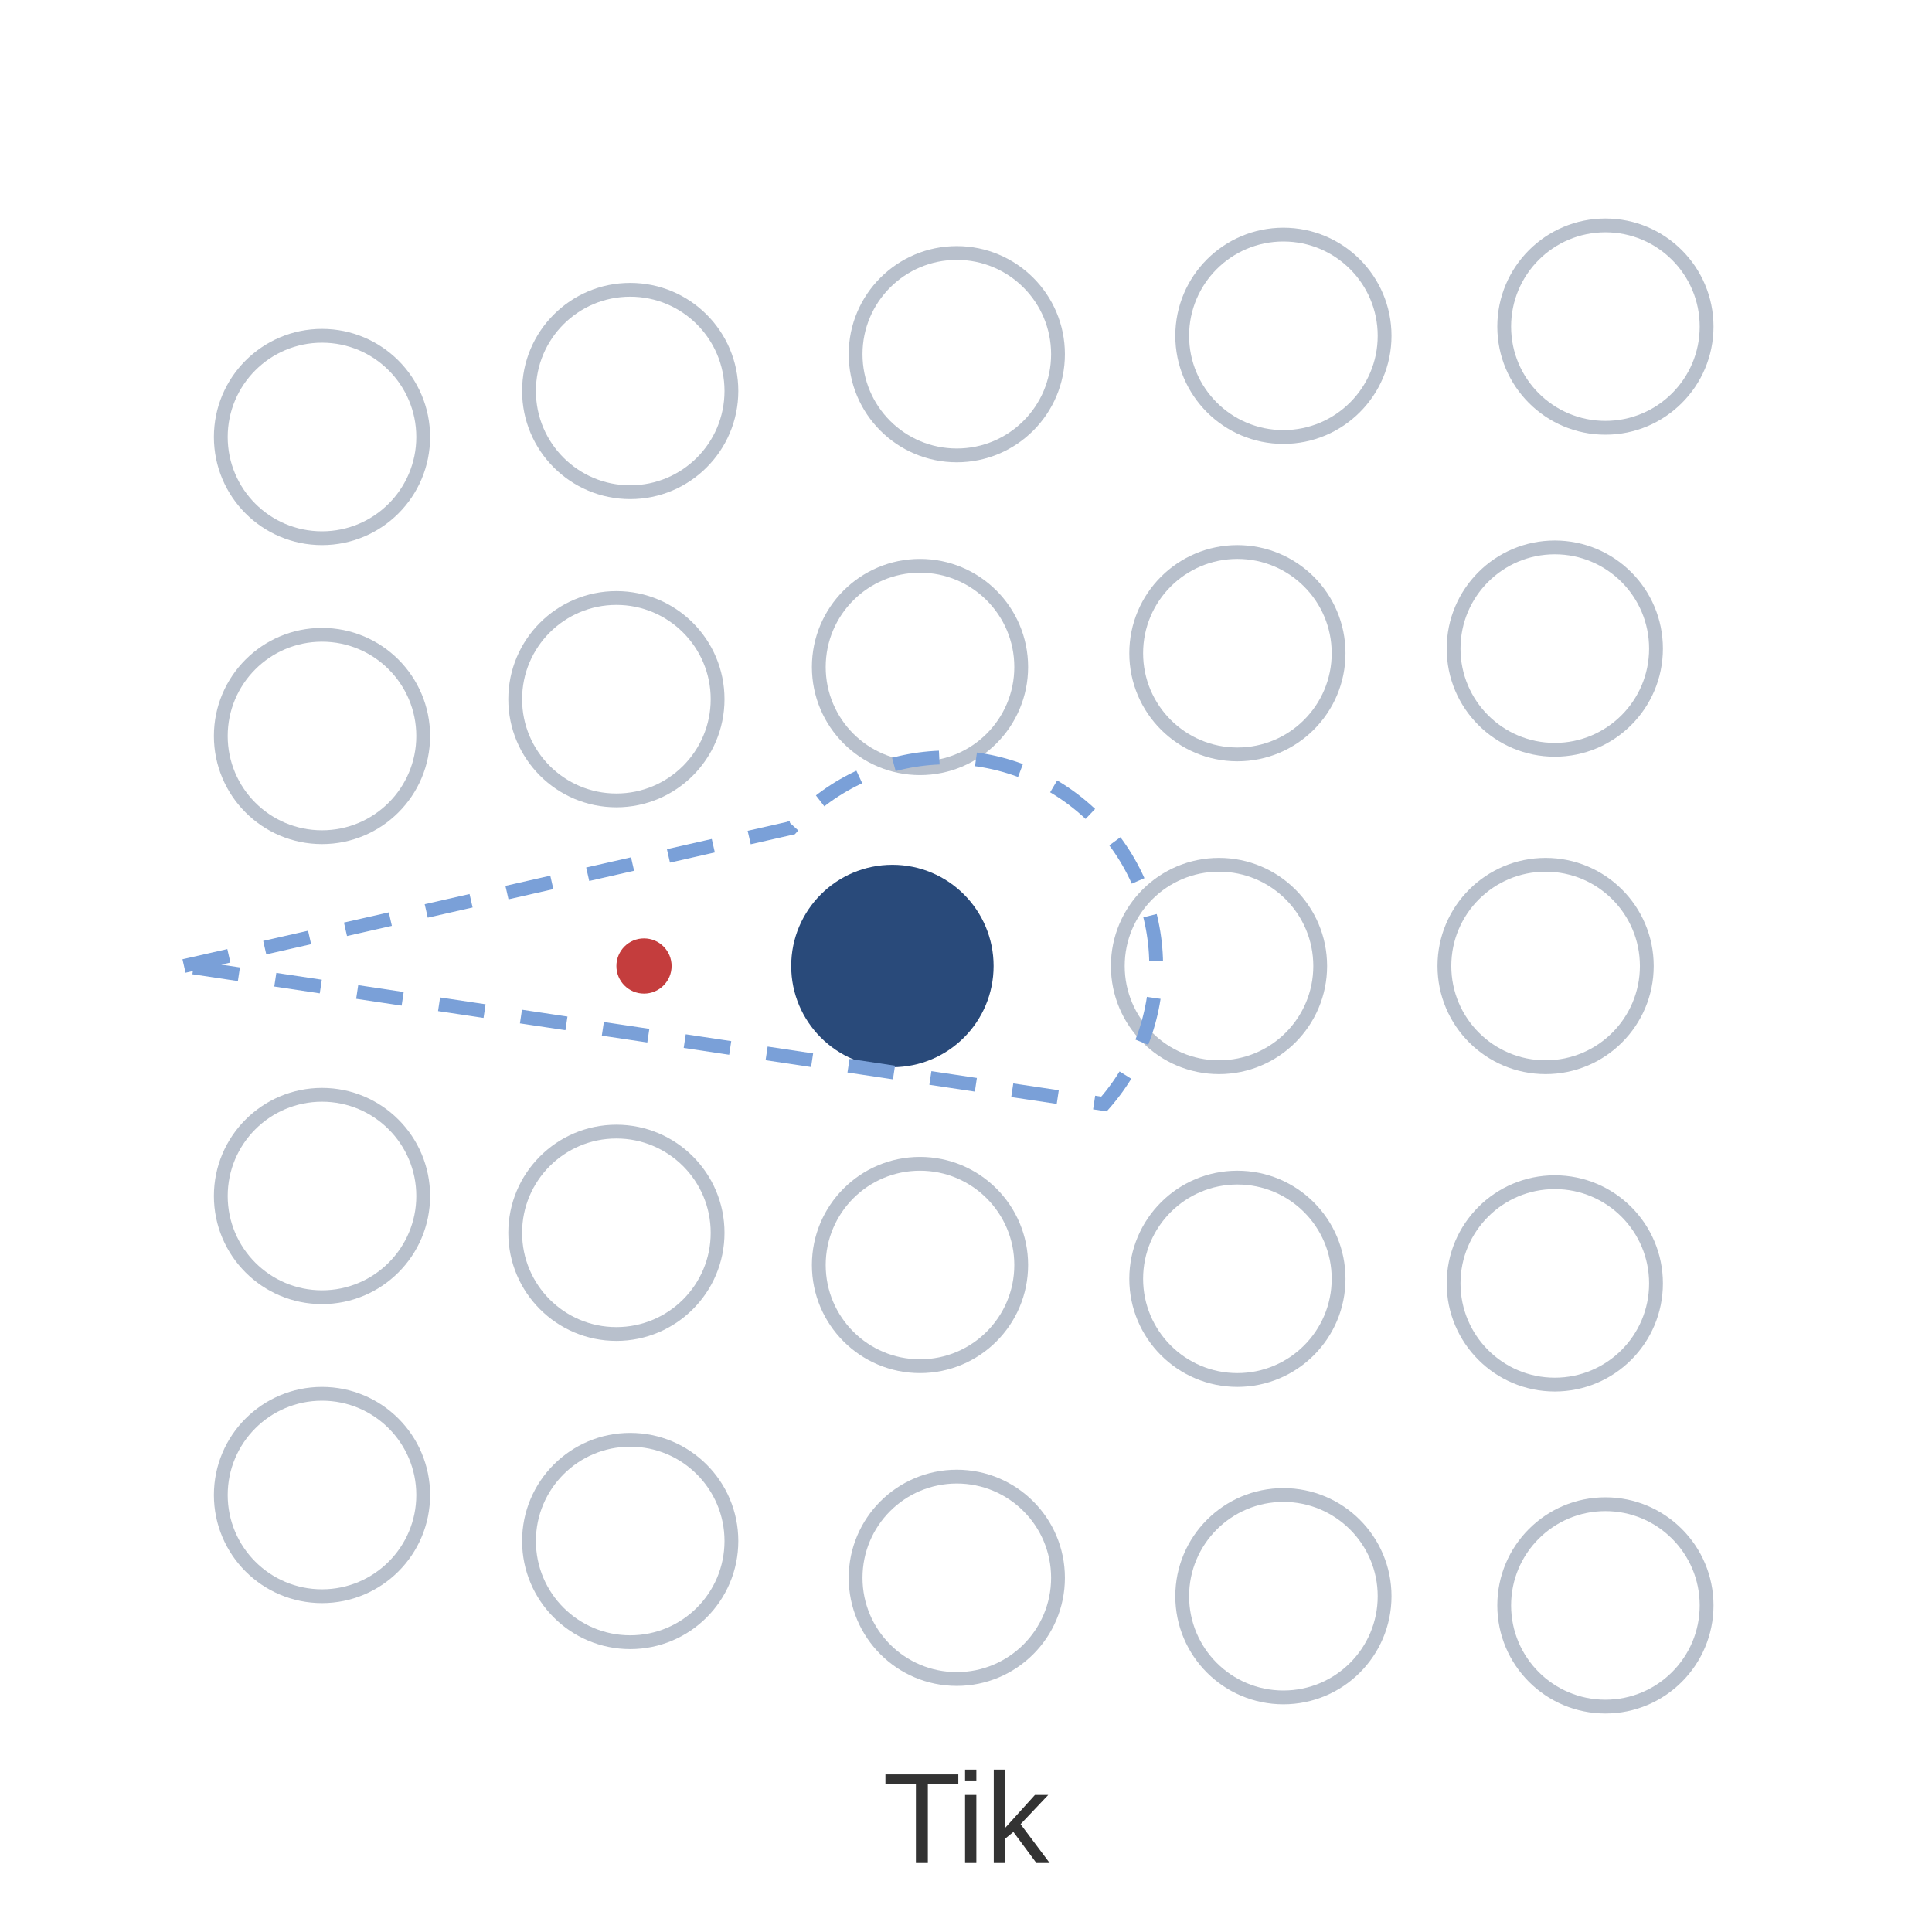
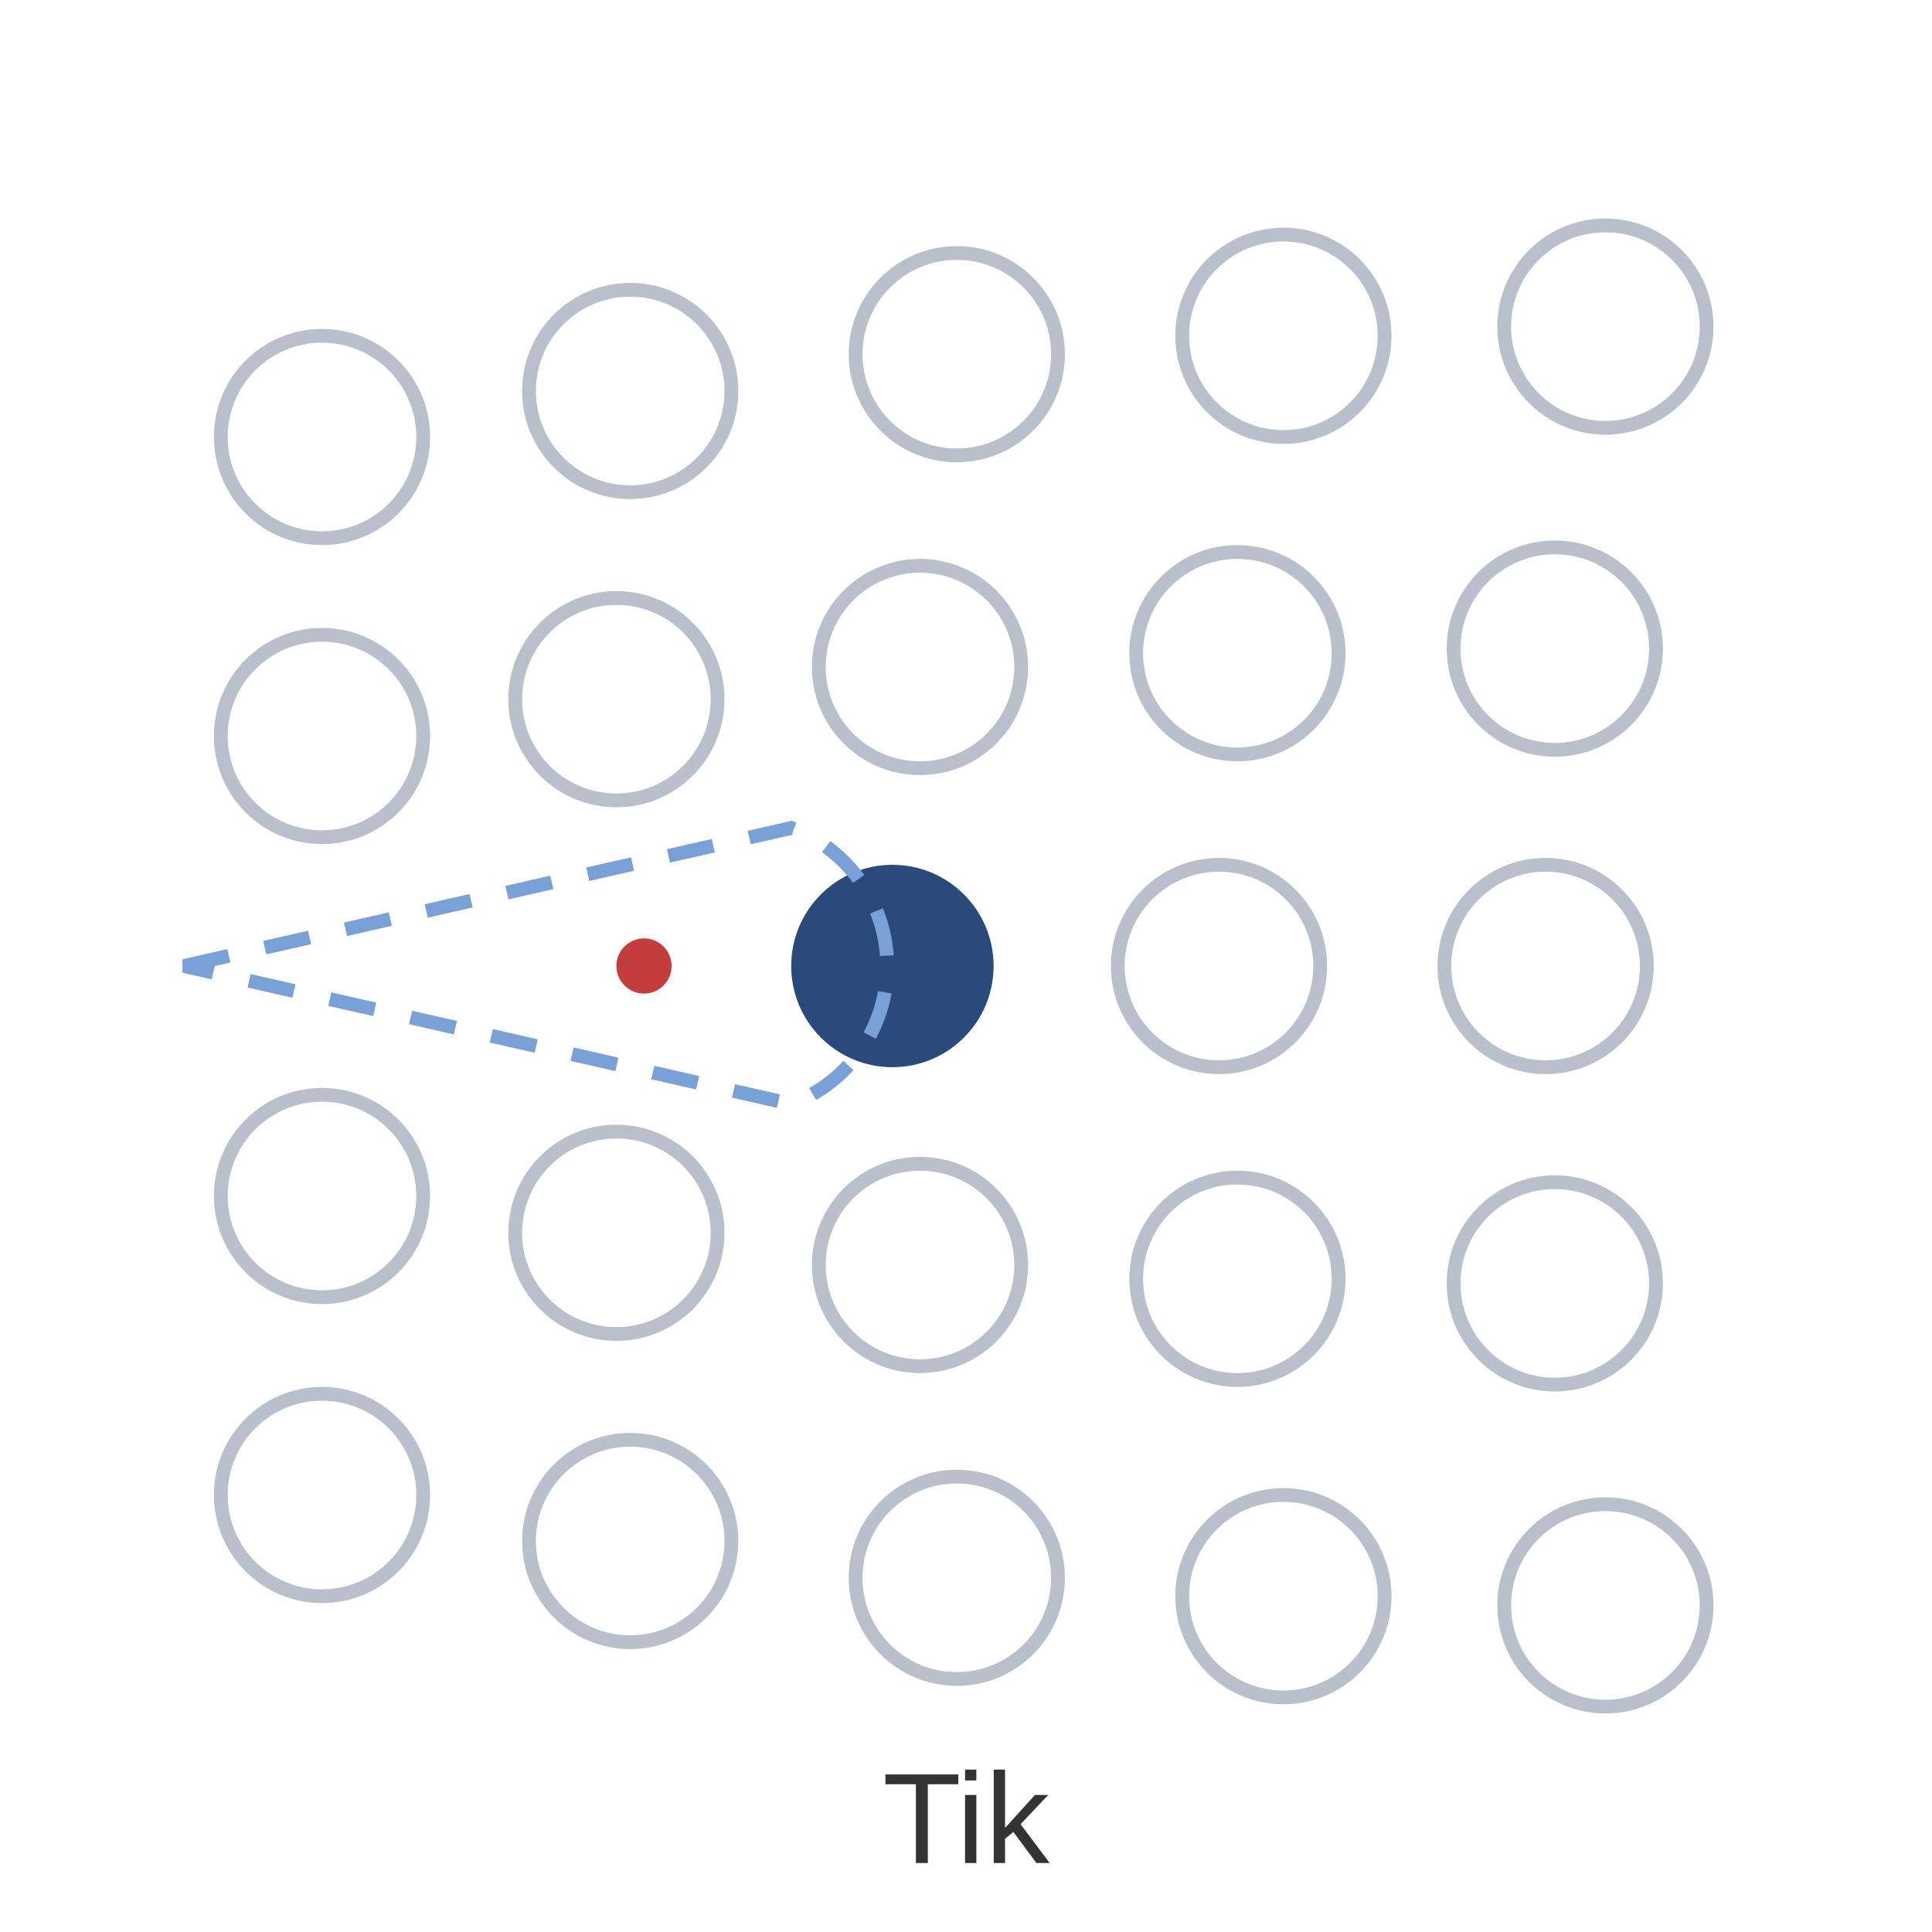
<svg xmlns="http://www.w3.org/2000/svg" width="420" height="420" viewBox="0 0 420 420">
  <rect width="100%" height="100%" fill="white" />
  <g fill="none" stroke="#b8c0cc" stroke-width="3">
    <circle cx="70" cy="95" r="22" />
    <circle cx="137" cy="85" r="22" />
    <circle cx="208" cy="77" r="22" />
    <circle cx="279" cy="73" r="22" />
    <circle cx="349" cy="71" r="22" />
    <circle cx="70" cy="160" r="22" />
    <circle cx="134" cy="152" r="22" />
    <circle cx="200" cy="145" r="22" />
    <circle cx="269" cy="142" r="22" />
    <circle cx="338" cy="141" r="22" />
    <circle cx="265" cy="210" r="22" />
    <circle cx="336" cy="210" r="22" />
    <circle cx="70" cy="260" r="22" />
    <circle cx="134" cy="268" r="22" />
    <circle cx="200" cy="275" r="22" />
    <circle cx="269" cy="278" r="22" />
    <circle cx="338" cy="279" r="22" />
    <circle cx="70" cy="325" r="22" />
    <circle cx="137" cy="335" r="22" />
    <circle cx="208" cy="343" r="22" />
    <circle cx="279" cy="347" r="22" />
    <circle cx="349" cy="349" r="22" />
  </g>
  <circle cx="194" cy="210" r="22" fill="#294a7a" />
  <circle cx="140" cy="210" r="6" fill="#c43d3d" />
-   <path d="   M 40 210   L 172 180   A 32 32 0 0 1 240 240   Z" fill="none" stroke="#7aa0d8" stroke-width="3" stroke-dasharray="10 8" />
+   <path d="   M 40 210   L 172 180   A 32 32 0 0 1 172 240   Z" fill="none" stroke="#7aa0d8" stroke-width="3" stroke-dasharray="10 8" />
  <text x="210" y="405" text-anchor="middle" font-family="Arial, sans-serif" font-size="28" fill="#333">
    Tik
  </text>
</svg>
